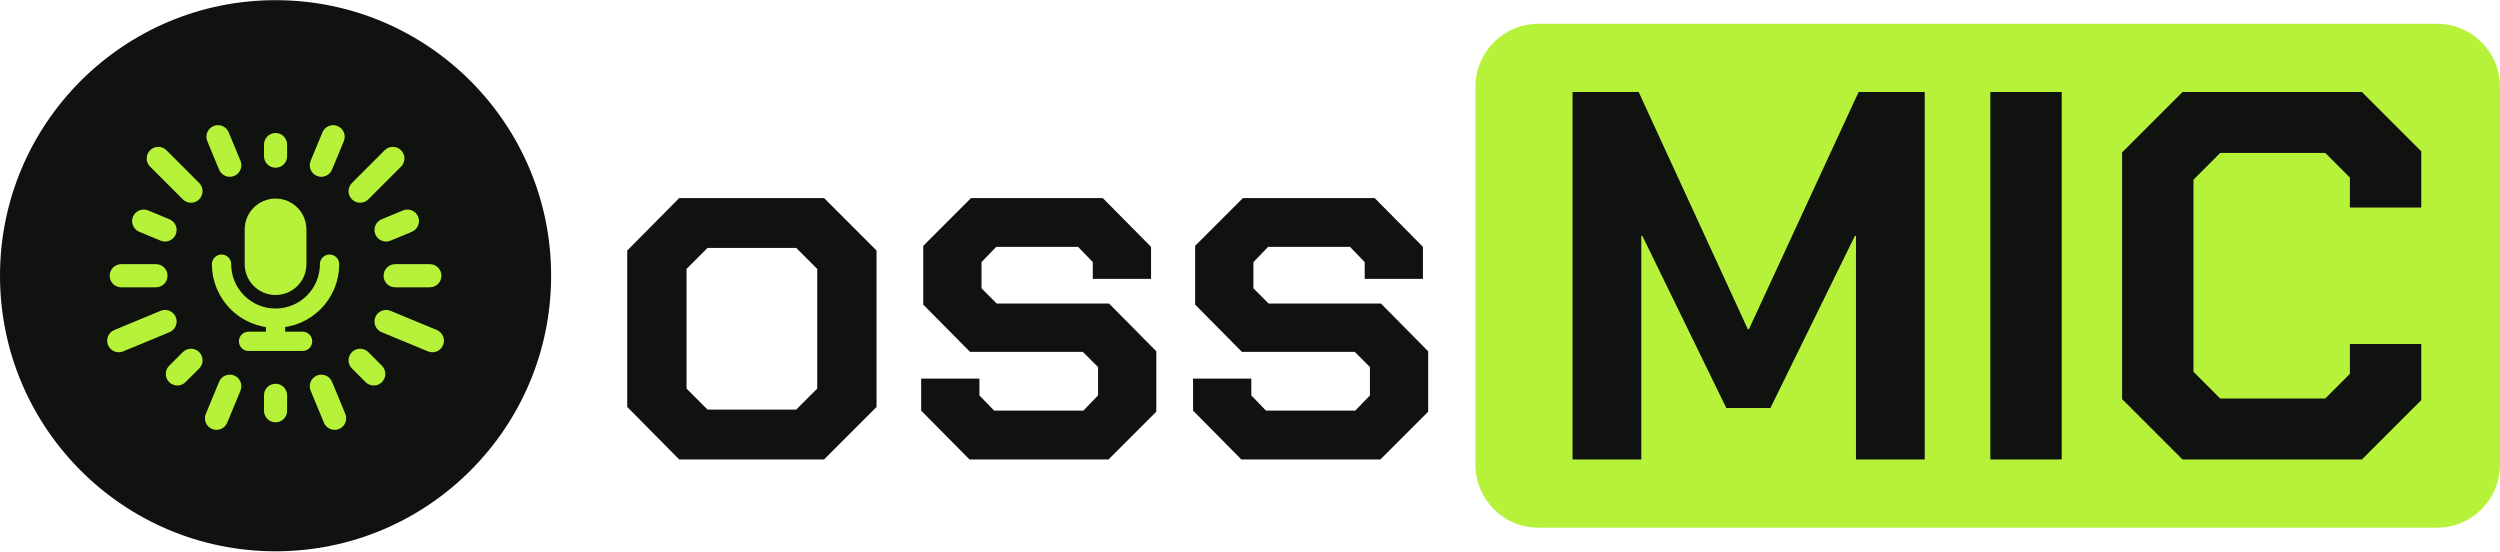
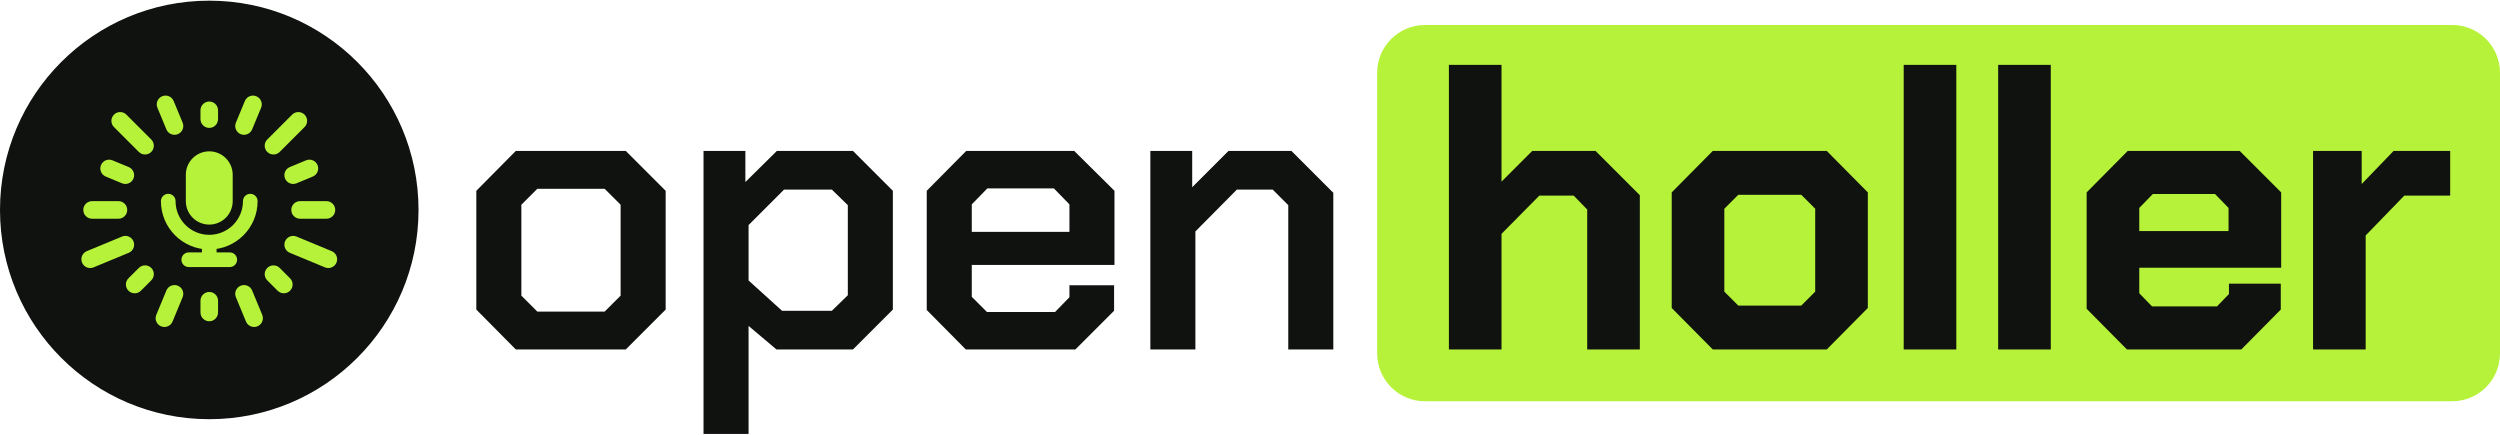
- <svg xmlns="http://www.w3.org/2000/svg" viewBox="0 0 476.30 105.00" width="476" height="105">
+ <svg xmlns="http://www.w3.org/2000/svg" viewBox="0 0 627.20 108.70" width="627" height="109">
  <circle cx="52.50" cy="52.50" r="52.50" fill="#0F120E" />
  <g transform="translate(15.75 15.75) scale(0.3675)">
    <g fill="#B6F23A">
      <rect x="94" y="26" width="12" height="18" rx="6" />
      <rect x="94" y="16" width="12" height="28" rx="6" transform="rotate(22.5 100 100)" />
      <rect x="94" y="8" width="12" height="36" rx="6" transform="rotate(45 100 100)" />
      <rect x="94" y="20" width="12" height="24" rx="6" transform="rotate(67.5 100 100)" />
      <rect x="94" y="14" width="12" height="30" rx="6" transform="rotate(90 100 100)" />
      <rect x="94" y="6" width="12" height="38" rx="6" transform="rotate(112.5 100 100)" />
      <rect x="94" y="22" width="12" height="22" rx="6" transform="rotate(135 100 100)" />
      <rect x="94" y="14" width="12" height="30" rx="6" transform="rotate(157.5 100 100)" />
      <rect x="94" y="24" width="12" height="20" rx="6" transform="rotate(180 100 100)" />
      <rect x="94" y="14" width="12" height="30" rx="6" transform="rotate(202.5 100 100)" />
      <rect x="94" y="22" width="12" height="22" rx="6" transform="rotate(225 100 100)" />
      <rect x="94" y="6" width="12" height="38" rx="6" transform="rotate(247.5 100 100)" />
      <rect x="94" y="14" width="12" height="30" rx="6" transform="rotate(270 100 100)" />
      <rect x="94" y="20" width="12" height="24" rx="6" transform="rotate(292.5 100 100)" />
      <rect x="94" y="8" width="12" height="36" rx="6" transform="rotate(315 100 100)" />
      <rect x="94" y="16" width="12" height="28" rx="6" transform="rotate(337.5 100 100)" />
      <rect x="84" y="60" width="32" height="50" rx="16" />
    </g>
    <path d="M72 94 A28 28 0 0 0 128 94 M100 122 V134 M86 134 H114" fill="none" stroke="#B6F23A" stroke-width="10" stroke-linecap="round" />
  </g>
-   <path d="M119.5 77.5V47.7L129.4 37.7H157.0L167.0 47.7V77.5L157.0 87.5H129.4ZM151.7 78.0 155.7 74.0V51.2L151.7 47.2H134.8L130.8 51.2V74.0L134.8 78.0ZM175.5 78.2V72.1H186.6V75.3L189.4 78.2H206.4L209.2 75.3V69.9L206.3 67.0H184.8L175.9 58.0V46.8L185.0 37.7H210.1L219.3 47.0V53.1H208.2V49.9L205.4 47.0H189.8L187.0 49.9V54.9L189.9 57.8H211.3L220.3 66.9V78.4L211.2 87.5H184.7ZM227.3 78.2V72.1H238.4V75.3L241.2 78.2H258.2L261.0 75.3V69.9L258.1 67.0H236.6L227.7 58.0V46.8L236.8 37.7H261.9L271.1 47.0V53.1H260.0V49.9L257.2 47.0H241.6L238.8 49.9V54.9L241.7 57.8H263.1L272.1 66.9V78.4L263.0 87.5H236.5Z" fill="#0F120E" />
-   <rect x="281.10" y="4.50" width="195.20" height="96.00" rx="12.00" fill="#B6F23A" />
-   <path d="M299.6 17.5H312.2L333.0 62.7H333.2L354.1 17.5H366.7V87.5H353.6V44.9H353.4L337.3 77.7H328.9L312.9 44.9H312.7V87.5H299.6ZM379.2 17.5H392.8V87.5H379.2ZM404.3 76.0V29.0L415.8 17.5H450L461.3 28.8V39.5H447.7V33.8L443 29.1H423L417.9 34.2V70.8L423 75.9H443L447.7 71.2V65.5H461.3V76.2L450 87.5H415.8Z" fill="#0F120E" />
+   <path d="M119.5 77.5V47.7L129.4 37.7H157.0L167.0 47.7V77.5L157.0 87.5H129.4ZM151.7 78.0 155.7 74.0V51.2L151.7 47.2H134.8L130.8 51.2V74.0L134.8 78.0ZM176.5 37.7H187.0V45.5L194.9 37.7H214.0L224.0 47.7V77.5L214.0 87.5H194.8L187.8 81.6V108.7H176.5ZM208.7 77.8 212.7 73.9V51.3L208.7 47.4H196.7L187.8 56.3V70.2L196.2 77.8ZM232.5 77.6V47.7L242.4 37.7H269.5L279.6 47.7V66.3H243.8V74.3L247.6 78.1H264.7L268.3 74.4V71.4H279.5V77.8L269.8 87.5H242.3ZM268.3 58.0V51.1L264.4 47.1H247.7L243.8 51.1V58.0ZM288.6 37.7H299.1V46.8L308.2 37.7H324.0L334.5 48.2V87.5H323.2V51.3L319.3 47.4H310.3L299.9 57.9V87.5H288.6Z" fill="#0F120E" />
+   <rect x="345.50" y="6.10" width="281.70" height="94.40" rx="12.00" fill="#B6F23A" />
+   <path d="M363.5 16.1H376.7V45.4L384.4 37.7H400.3L411.4 48.8V87.5H398.2V52.4L394.8 48.9H386.2L376.7 58.5V87.5H363.5ZM419.4 77.1V48.1L429.7 37.7H458.3L468.6 48.1V77.1L458.3 87.5H429.7ZM451.9 76.5 455.4 73.0V52.2L451.9 48.7H436.1L432.6 52.2V73.0L436.1 76.5ZM477.6 16.1H490.8V87.5H477.6ZM501.3 16.1H514.5V87.5H501.3ZM523.5 77.3V48.1L533.8 37.7H561.9L572.3 48.1V67.0H536.7V73.4L539.9 76.7H556.2L559.2 73.6V71.0H572.2V77.5L562.3 87.5H533.6ZM559.1 57.8V52.0L555.7 48.5H540.1L536.7 52.0V57.8ZM580.3 37.7H592.5V46.0L600.5 37.7H614.7V48.9H603.2L593.5 58.9V87.5H580.3Z" fill="#0F120E" />
</svg>
